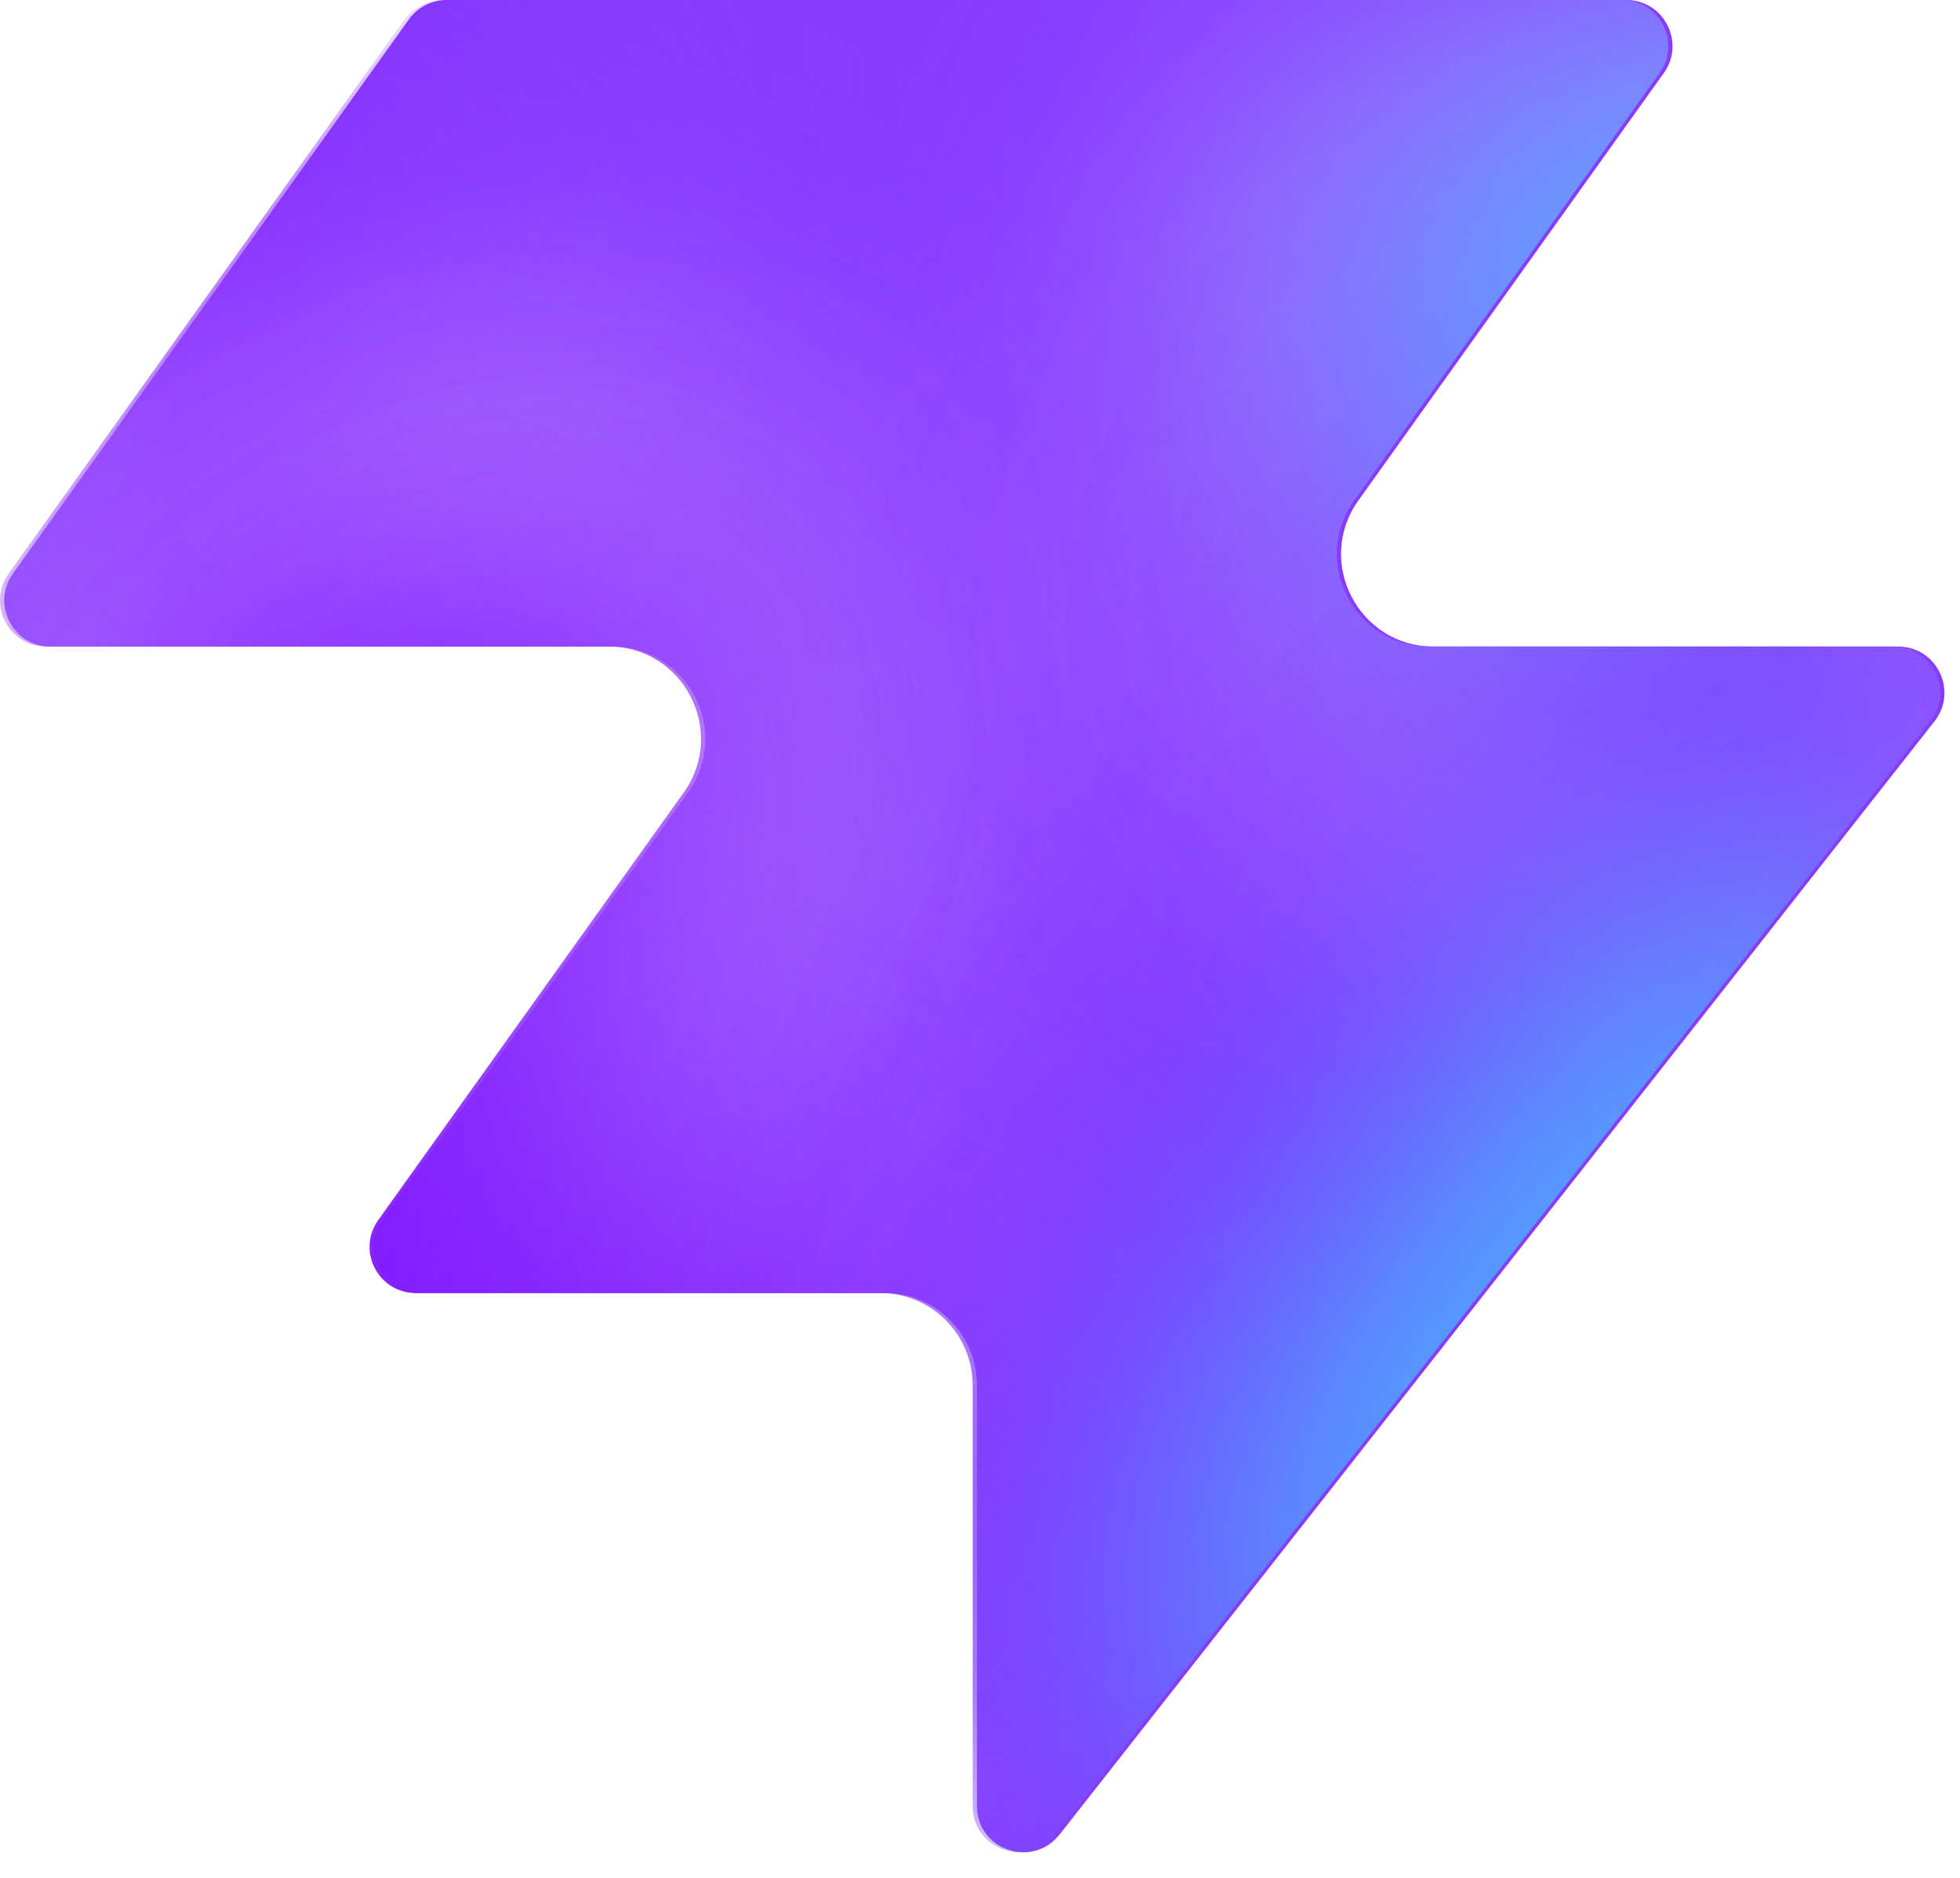
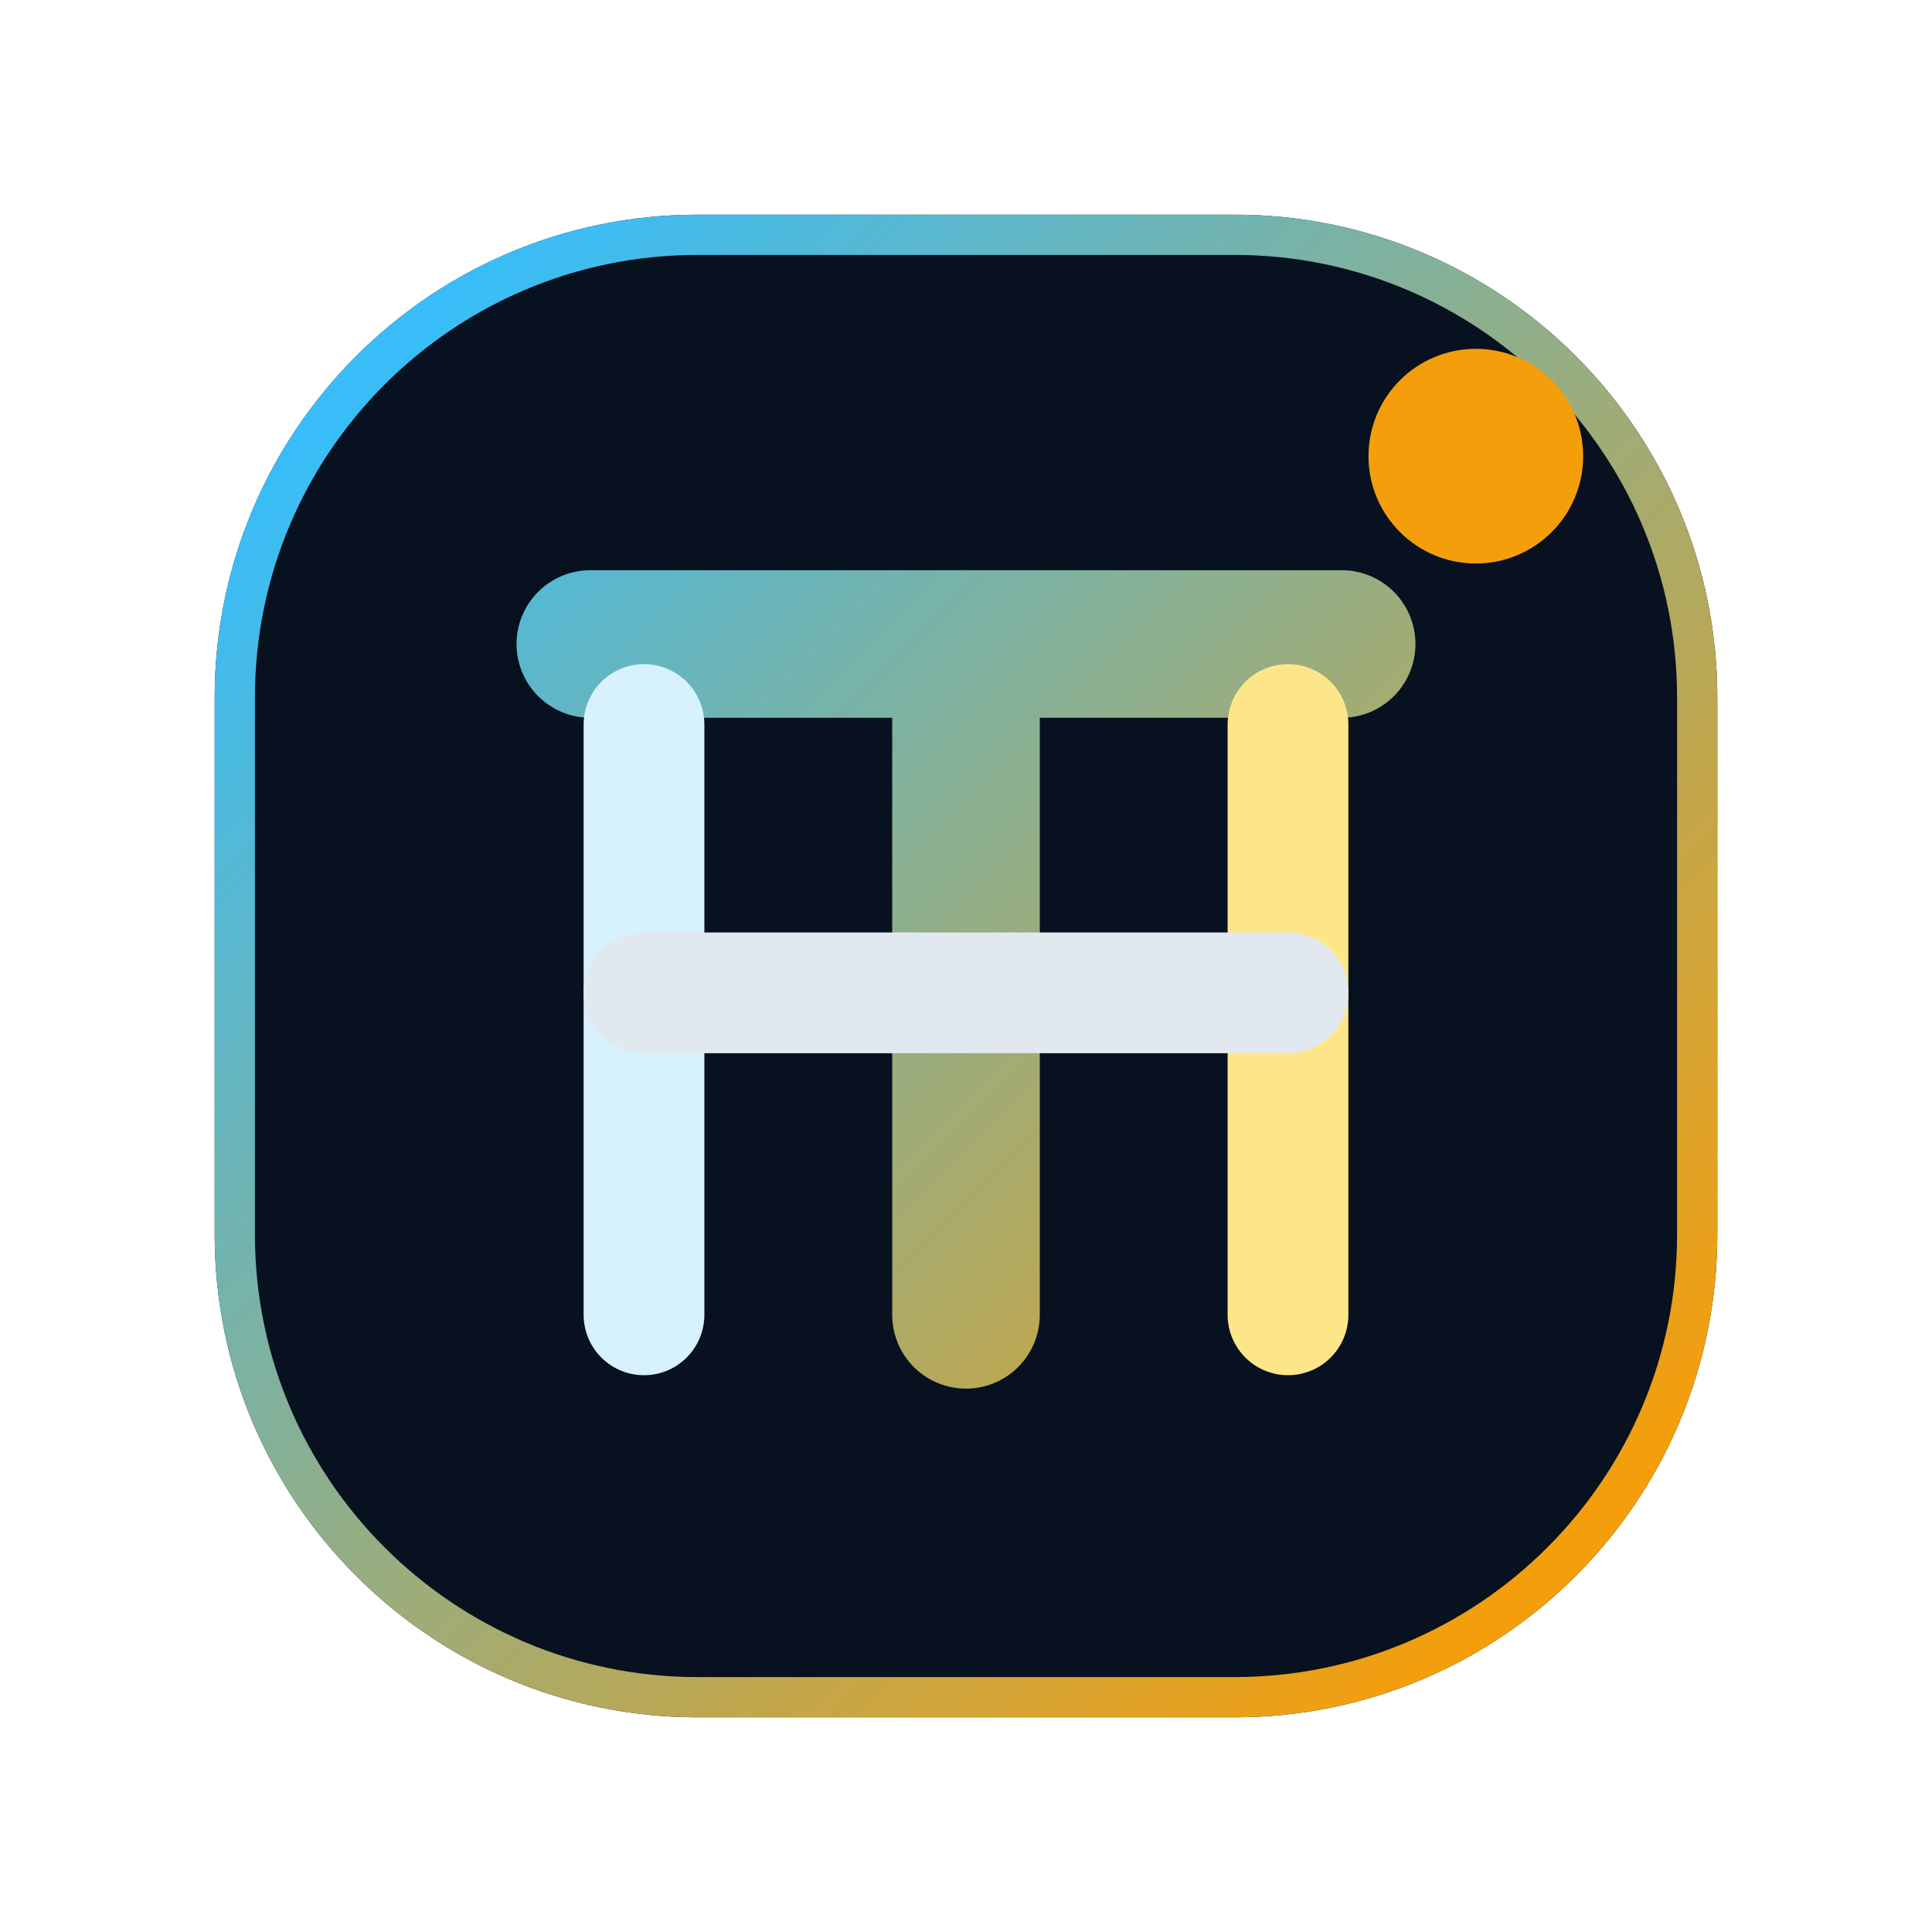
- <svg xmlns="http://www.w3.org/2000/svg" width="48" height="46" fill="none" viewBox="0 0 48 46">
-   <path fill="#863bff" d="M25.946 44.938c-.664.845-2.021.375-2.021-.698V33.937a2.26 2.26 0 0 0-2.262-2.262H10.287c-.92 0-1.456-1.04-.92-1.788l7.48-10.471c1.07-1.497 0-3.578-1.842-3.578H1.237c-.92 0-1.456-1.04-.92-1.788L10.013.474c.214-.297.556-.474.92-.474h28.894c.92 0 1.456 1.04.92 1.788l-7.48 10.471c-1.07 1.498 0 3.579 1.842 3.579h11.377c.943 0 1.473 1.088.89 1.83L25.947 44.94z" style="fill:#863bff;fill:color(display-p3 .525 .23 1);fill-opacity:1" />
-   <mask id="a" width="48" height="46" x="0" y="0" maskUnits="userSpaceOnUse" style="mask-type:alpha">
-     <path fill="#000" d="M25.842 44.938c-.664.844-2.021.375-2.021-.698V33.937a2.26 2.26 0 0 0-2.262-2.262H10.183c-.92 0-1.456-1.04-.92-1.788l7.48-10.471c1.07-1.498 0-3.579-1.842-3.579H1.133c-.92 0-1.456-1.04-.92-1.787L9.91.473c.214-.297.556-.474.92-.474h28.894c.92 0 1.456 1.04.92 1.788l-7.48 10.471c-1.07 1.498 0 3.578 1.842 3.578h11.377c.943 0 1.473 1.088.89 1.832L25.843 44.94z" style="fill:#000;fill-opacity:1" />
-   </mask>
-   <g mask="url(#a)">
-     <g filter="url(#b)">
-       <ellipse cx="5.508" cy="14.704" fill="#ede6ff" rx="5.508" ry="14.704" style="fill:#ede6ff;fill:color(display-p3 .927 .903 1);fill-opacity:1" transform="matrix(.00324 1 1 -.00324 -4.47 31.516)" />
-     </g>
-     <g filter="url(#c)">
-       <ellipse cx="10.399" cy="29.851" fill="#ede6ff" rx="10.399" ry="29.851" style="fill:#ede6ff;fill:color(display-p3 .927 .903 1);fill-opacity:1" transform="matrix(.00324 1 1 -.00324 -39.328 7.883)" />
-     </g>
-     <g filter="url(#d)">
-       <ellipse cx="5.508" cy="30.487" fill="#7e14ff" rx="5.508" ry="30.487" style="fill:#7e14ff;fill:color(display-p3 .492 .077 1);fill-opacity:1" transform="rotate(89.814 -25.913 -14.639)scale(1 -1)" />
-     </g>
-     <g filter="url(#e)">
-       <ellipse cx="5.508" cy="30.599" fill="#7e14ff" rx="5.508" ry="30.599" style="fill:#7e14ff;fill:color(display-p3 .492 .077 1);fill-opacity:1" transform="rotate(89.814 -32.644 -3.334)scale(1 -1)" />
-     </g>
-     <g filter="url(#f)">
-       <ellipse cx="5.508" cy="30.599" fill="#7e14ff" rx="5.508" ry="30.599" style="fill:#7e14ff;fill:color(display-p3 .492 .077 1);fill-opacity:1" transform="matrix(.00324 1 1 -.00324 -34.34 30.47)" />
-     </g>
-     <g filter="url(#g)">
-       <ellipse cx="14.072" cy="22.078" fill="#ede6ff" rx="14.072" ry="22.078" style="fill:#ede6ff;fill:color(display-p3 .927 .903 1);fill-opacity:1" transform="rotate(93.35 24.506 48.493)scale(-1 1)" />
-     </g>
-     <g filter="url(#h)">
-       <ellipse cx="3.47" cy="21.501" fill="#7e14ff" rx="3.47" ry="21.501" style="fill:#7e14ff;fill:color(display-p3 .492 .077 1);fill-opacity:1" transform="rotate(89.009 28.708 47.59)scale(-1 1)" />
-     </g>
-     <g filter="url(#i)">
-       <ellipse cx="3.47" cy="21.501" fill="#7e14ff" rx="3.47" ry="21.501" style="fill:#7e14ff;fill:color(display-p3 .492 .077 1);fill-opacity:1" transform="rotate(89.009 28.708 47.59)scale(-1 1)" />
-     </g>
-     <g filter="url(#j)">
-       <ellipse cx=".387" cy="8.972" fill="#7e14ff" rx="4.407" ry="29.108" style="fill:#7e14ff;fill:color(display-p3 .492 .077 1);fill-opacity:1" transform="rotate(39.51 .387 8.972)" />
-     </g>
-     <g filter="url(#k)">
-       <ellipse cx="47.523" cy="-6.092" fill="#7e14ff" rx="4.407" ry="29.108" style="fill:#7e14ff;fill:color(display-p3 .492 .077 1);fill-opacity:1" transform="rotate(37.892 47.523 -6.092)" />
-     </g>
-     <g filter="url(#l)">
-       <ellipse cx="41.412" cy="6.333" fill="#47bfff" rx="5.971" ry="9.665" style="fill:#47bfff;fill:color(display-p3 .28 .748 1);fill-opacity:1" transform="rotate(37.892 41.412 6.333)" />
-     </g>
-     <g filter="url(#m)">
-       <ellipse cx="-1.879" cy="38.332" fill="#7e14ff" rx="4.407" ry="29.108" style="fill:#7e14ff;fill:color(display-p3 .492 .077 1);fill-opacity:1" transform="rotate(37.892 -1.88 38.332)" />
-     </g>
-     <g filter="url(#n)">
-       <ellipse cx="-1.879" cy="38.332" fill="#7e14ff" rx="4.407" ry="29.108" style="fill:#7e14ff;fill:color(display-p3 .492 .077 1);fill-opacity:1" transform="rotate(37.892 -1.88 38.332)" />
-     </g>
-     <g filter="url(#o)">
-       <ellipse cx="35.651" cy="29.907" fill="#7e14ff" rx="4.407" ry="29.108" style="fill:#7e14ff;fill:color(display-p3 .492 .077 1);fill-opacity:1" transform="rotate(37.892 35.651 29.907)" />
-     </g>
-     <g filter="url(#p)">
-       <ellipse cx="38.418" cy="32.4" fill="#47bfff" rx="5.971" ry="15.297" style="fill:#47bfff;fill:color(display-p3 .28 .748 1);fill-opacity:1" transform="rotate(37.892 38.418 32.4)" />
-     </g>
-   </g>
+ <svg xmlns="http://www.w3.org/2000/svg" viewBox="0 0 72 72" fill="none">
  <defs>
-     <filter id="b" width="60.045" height="41.654" x="-19.77" y="16.149" color-interpolation-filters="sRGB" filterUnits="userSpaceOnUse">
-       <feFlood flood-opacity="0" result="BackgroundImageFix" />
-       <feBlend in="SourceGraphic" in2="BackgroundImageFix" result="shape" />
-       <feGaussianBlur result="effect1_foregroundBlur_2002_17158" stdDeviation="7.659" />
-     </filter>
-     <filter id="c" width="90.34" height="51.437" x="-54.613" y="-7.533" color-interpolation-filters="sRGB" filterUnits="userSpaceOnUse">
-       <feFlood flood-opacity="0" result="BackgroundImageFix" />
-       <feBlend in="SourceGraphic" in2="BackgroundImageFix" result="shape" />
-       <feGaussianBlur result="effect1_foregroundBlur_2002_17158" stdDeviation="7.659" />
-     </filter>
-     <filter id="d" width="79.355" height="29.4" x="-49.64" y="2.03" color-interpolation-filters="sRGB" filterUnits="userSpaceOnUse">
-       <feFlood flood-opacity="0" result="BackgroundImageFix" />
-       <feBlend in="SourceGraphic" in2="BackgroundImageFix" result="shape" />
-       <feGaussianBlur result="effect1_foregroundBlur_2002_17158" stdDeviation="4.596" />
-     </filter>
-     <filter id="e" width="79.579" height="29.4" x="-45.045" y="20.029" color-interpolation-filters="sRGB" filterUnits="userSpaceOnUse">
-       <feFlood flood-opacity="0" result="BackgroundImageFix" />
-       <feBlend in="SourceGraphic" in2="BackgroundImageFix" result="shape" />
-       <feGaussianBlur result="effect1_foregroundBlur_2002_17158" stdDeviation="4.596" />
-     </filter>
-     <filter id="f" width="79.579" height="29.4" x="-43.513" y="21.178" color-interpolation-filters="sRGB" filterUnits="userSpaceOnUse">
-       <feFlood flood-opacity="0" result="BackgroundImageFix" />
-       <feBlend in="SourceGraphic" in2="BackgroundImageFix" result="shape" />
-       <feGaussianBlur result="effect1_foregroundBlur_2002_17158" stdDeviation="4.596" />
-     </filter>
-     <filter id="g" width="74.749" height="58.852" x="15.756" y="-17.901" color-interpolation-filters="sRGB" filterUnits="userSpaceOnUse">
-       <feFlood flood-opacity="0" result="BackgroundImageFix" />
-       <feBlend in="SourceGraphic" in2="BackgroundImageFix" result="shape" />
-       <feGaussianBlur result="effect1_foregroundBlur_2002_17158" stdDeviation="7.659" />
-     </filter>
-     <filter id="h" width="61.377" height="25.362" x="23.548" y="2.284" color-interpolation-filters="sRGB" filterUnits="userSpaceOnUse">
-       <feFlood flood-opacity="0" result="BackgroundImageFix" />
-       <feBlend in="SourceGraphic" in2="BackgroundImageFix" result="shape" />
-       <feGaussianBlur result="effect1_foregroundBlur_2002_17158" stdDeviation="4.596" />
-     </filter>
-     <filter id="i" width="61.377" height="25.362" x="23.548" y="2.284" color-interpolation-filters="sRGB" filterUnits="userSpaceOnUse">
-       <feFlood flood-opacity="0" result="BackgroundImageFix" />
-       <feBlend in="SourceGraphic" in2="BackgroundImageFix" result="shape" />
-       <feGaussianBlur result="effect1_foregroundBlur_2002_17158" stdDeviation="4.596" />
-     </filter>
-     <filter id="j" width="56.045" height="63.649" x="-27.636" y="-22.853" color-interpolation-filters="sRGB" filterUnits="userSpaceOnUse">
-       <feFlood flood-opacity="0" result="BackgroundImageFix" />
-       <feBlend in="SourceGraphic" in2="BackgroundImageFix" result="shape" />
-       <feGaussianBlur result="effect1_foregroundBlur_2002_17158" stdDeviation="4.596" />
-     </filter>
-     <filter id="k" width="54.814" height="64.646" x="20.116" y="-38.415" color-interpolation-filters="sRGB" filterUnits="userSpaceOnUse">
-       <feFlood flood-opacity="0" result="BackgroundImageFix" />
-       <feBlend in="SourceGraphic" in2="BackgroundImageFix" result="shape" />
-       <feGaussianBlur result="effect1_foregroundBlur_2002_17158" stdDeviation="4.596" />
-     </filter>
-     <filter id="l" width="33.541" height="35.313" x="24.641" y="-11.323" color-interpolation-filters="sRGB" filterUnits="userSpaceOnUse">
-       <feFlood flood-opacity="0" result="BackgroundImageFix" />
-       <feBlend in="SourceGraphic" in2="BackgroundImageFix" result="shape" />
-       <feGaussianBlur result="effect1_foregroundBlur_2002_17158" stdDeviation="4.596" />
-     </filter>
-     <filter id="m" width="54.814" height="64.646" x="-29.286" y="6.009" color-interpolation-filters="sRGB" filterUnits="userSpaceOnUse">
-       <feFlood flood-opacity="0" result="BackgroundImageFix" />
-       <feBlend in="SourceGraphic" in2="BackgroundImageFix" result="shape" />
-       <feGaussianBlur result="effect1_foregroundBlur_2002_17158" stdDeviation="4.596" />
-     </filter>
-     <filter id="n" width="54.814" height="64.646" x="-29.286" y="6.009" color-interpolation-filters="sRGB" filterUnits="userSpaceOnUse">
-       <feFlood flood-opacity="0" result="BackgroundImageFix" />
-       <feBlend in="SourceGraphic" in2="BackgroundImageFix" result="shape" />
-       <feGaussianBlur result="effect1_foregroundBlur_2002_17158" stdDeviation="4.596" />
-     </filter>
-     <filter id="o" width="54.814" height="64.646" x="8.244" y="-2.416" color-interpolation-filters="sRGB" filterUnits="userSpaceOnUse">
-       <feFlood flood-opacity="0" result="BackgroundImageFix" />
-       <feBlend in="SourceGraphic" in2="BackgroundImageFix" result="shape" />
-       <feGaussianBlur result="effect1_foregroundBlur_2002_17158" stdDeviation="4.596" />
-     </filter>
-     <filter id="p" width="39.409" height="43.623" x="18.713" y="10.588" color-interpolation-filters="sRGB" filterUnits="userSpaceOnUse">
-       <feFlood flood-opacity="0" result="BackgroundImageFix" />
-       <feBlend in="SourceGraphic" in2="BackgroundImageFix" result="shape" />
-       <feGaussianBlur result="effect1_foregroundBlur_2002_17158" stdDeviation="4.596" />
-     </filter>
+     <linearGradient id="thermohub-gradient" x1="14" y1="14" x2="58" y2="58" gradientUnits="userSpaceOnUse">
+       <stop stop-color="#38BDF8" />
+       <stop offset="1" stop-color="#F59E0B" />
+     </linearGradient>
  </defs>
+   <rect x="8" y="8" width="56" height="56" rx="18" fill="#07111F" />
+   <rect x="8.75" y="8.75" width="54.5" height="54.5" rx="17.25" stroke="url(#thermohub-gradient)" stroke-width="1.5" />
+   <circle cx="55" cy="17" r="4" fill="#F59E0B" />
+   <path d="M22 24H50" stroke="url(#thermohub-gradient)" stroke-width="5.5" stroke-linecap="round" />
+   <path d="M36 24V49" stroke="url(#thermohub-gradient)" stroke-width="5.5" stroke-linecap="round" />
+   <path d="M24 27V49" stroke="#D7F1FD" stroke-width="4.5" stroke-linecap="round" />
+   <path d="M48 27V49" stroke="#FDE68A" stroke-width="4.5" stroke-linecap="round" />
+   <path d="M24 37H48" stroke="#E2E8F0" stroke-width="4.5" stroke-linecap="round" />
</svg>
